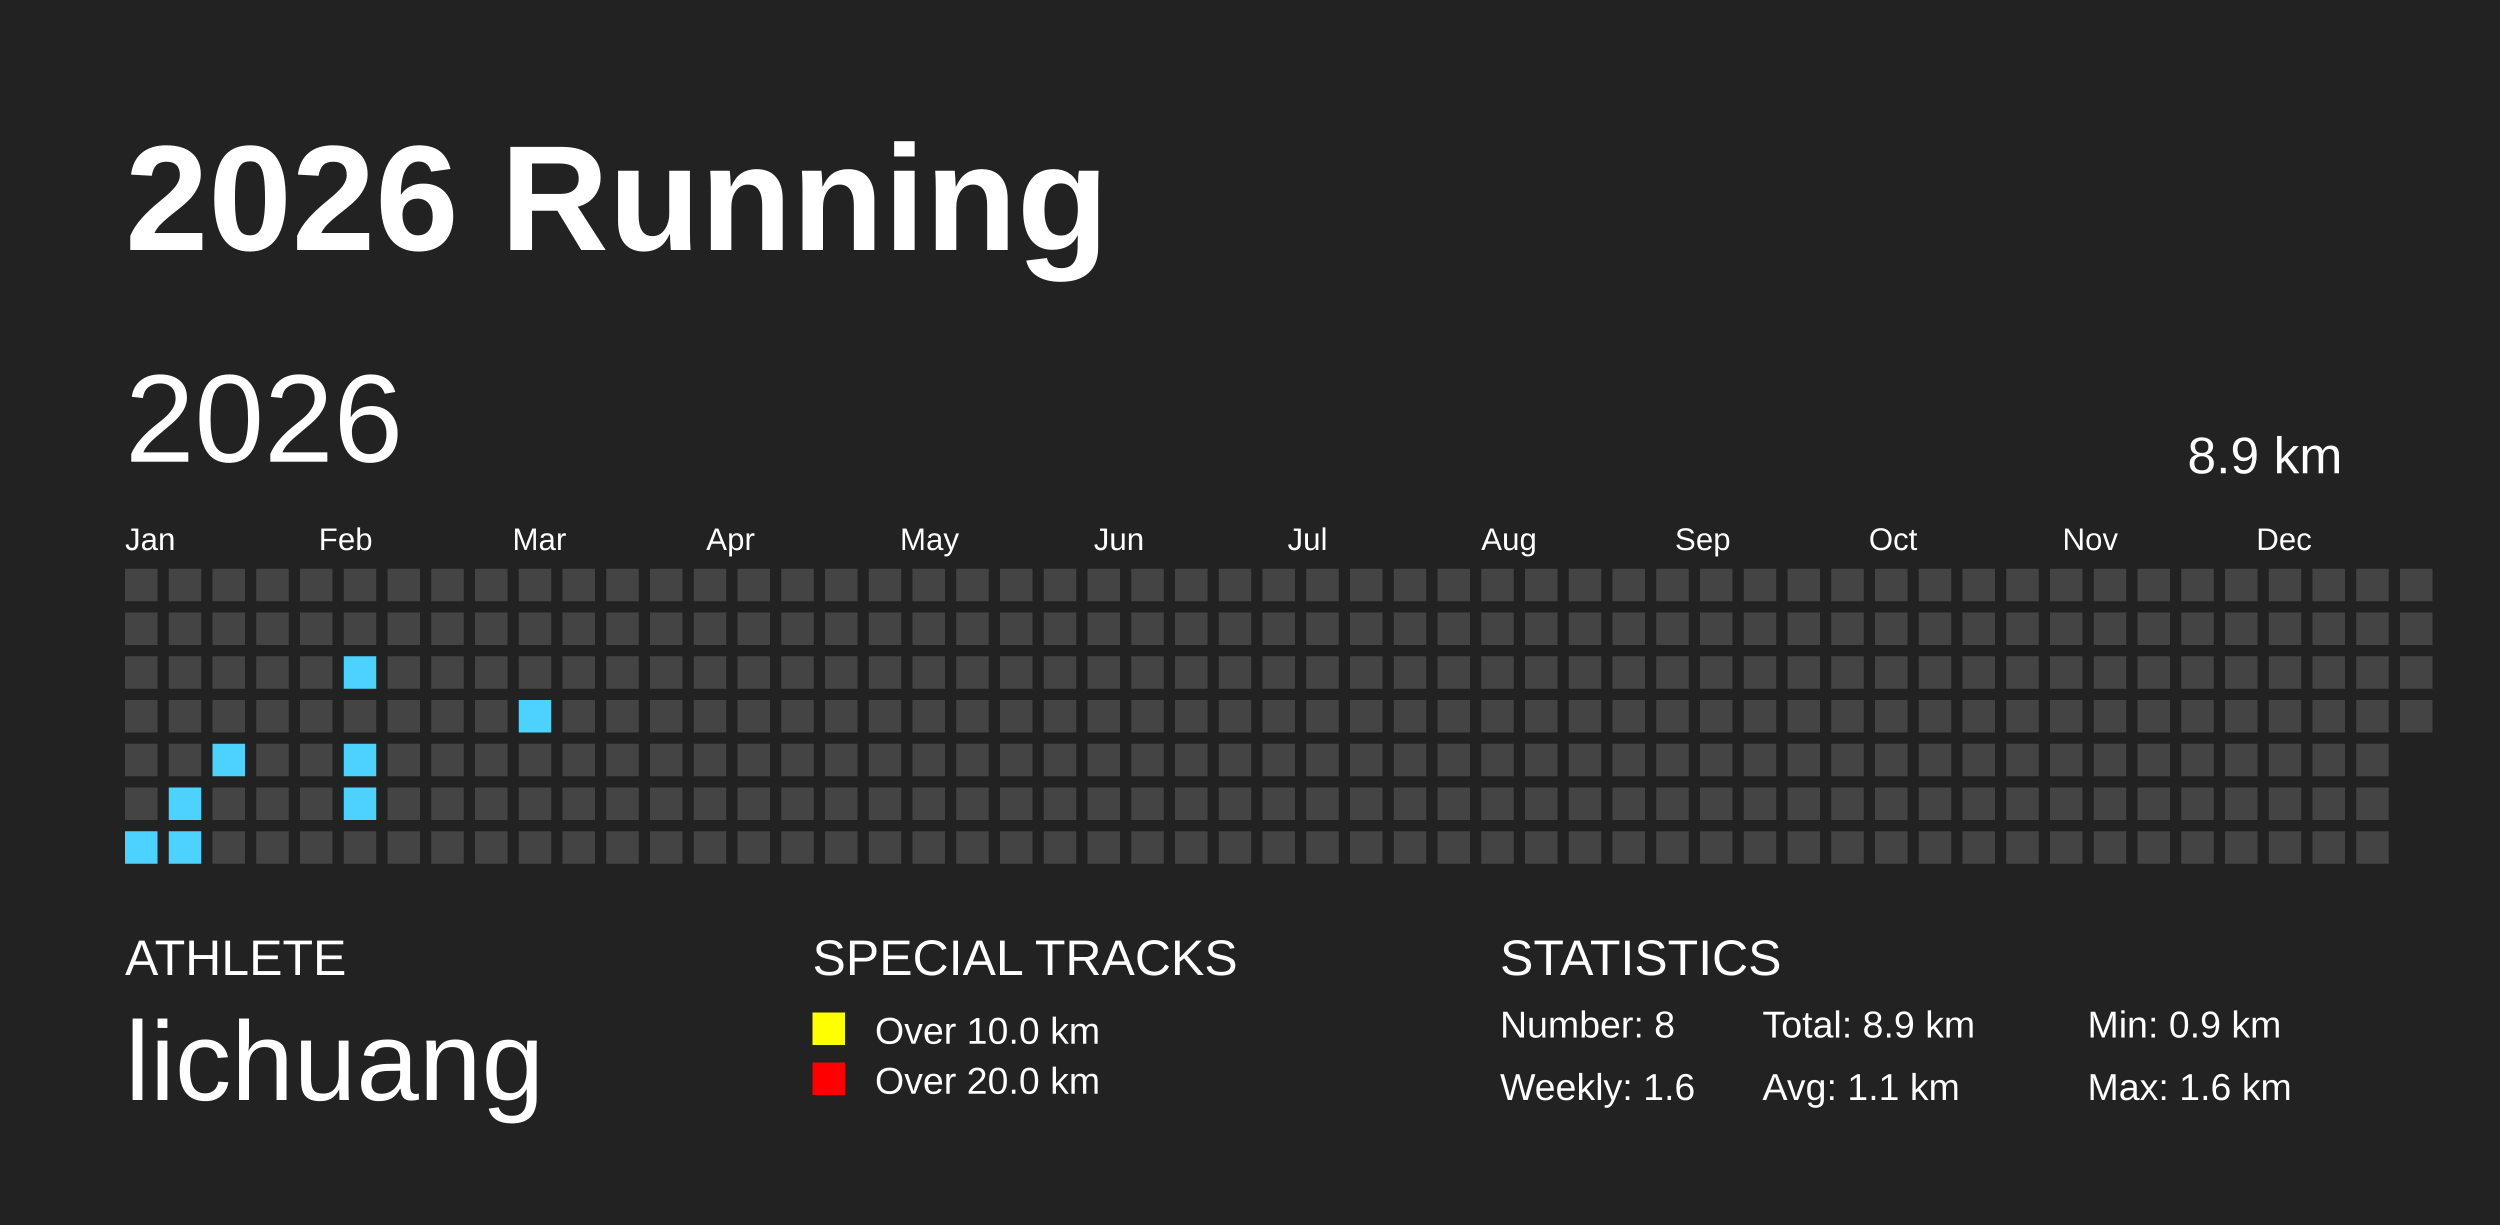
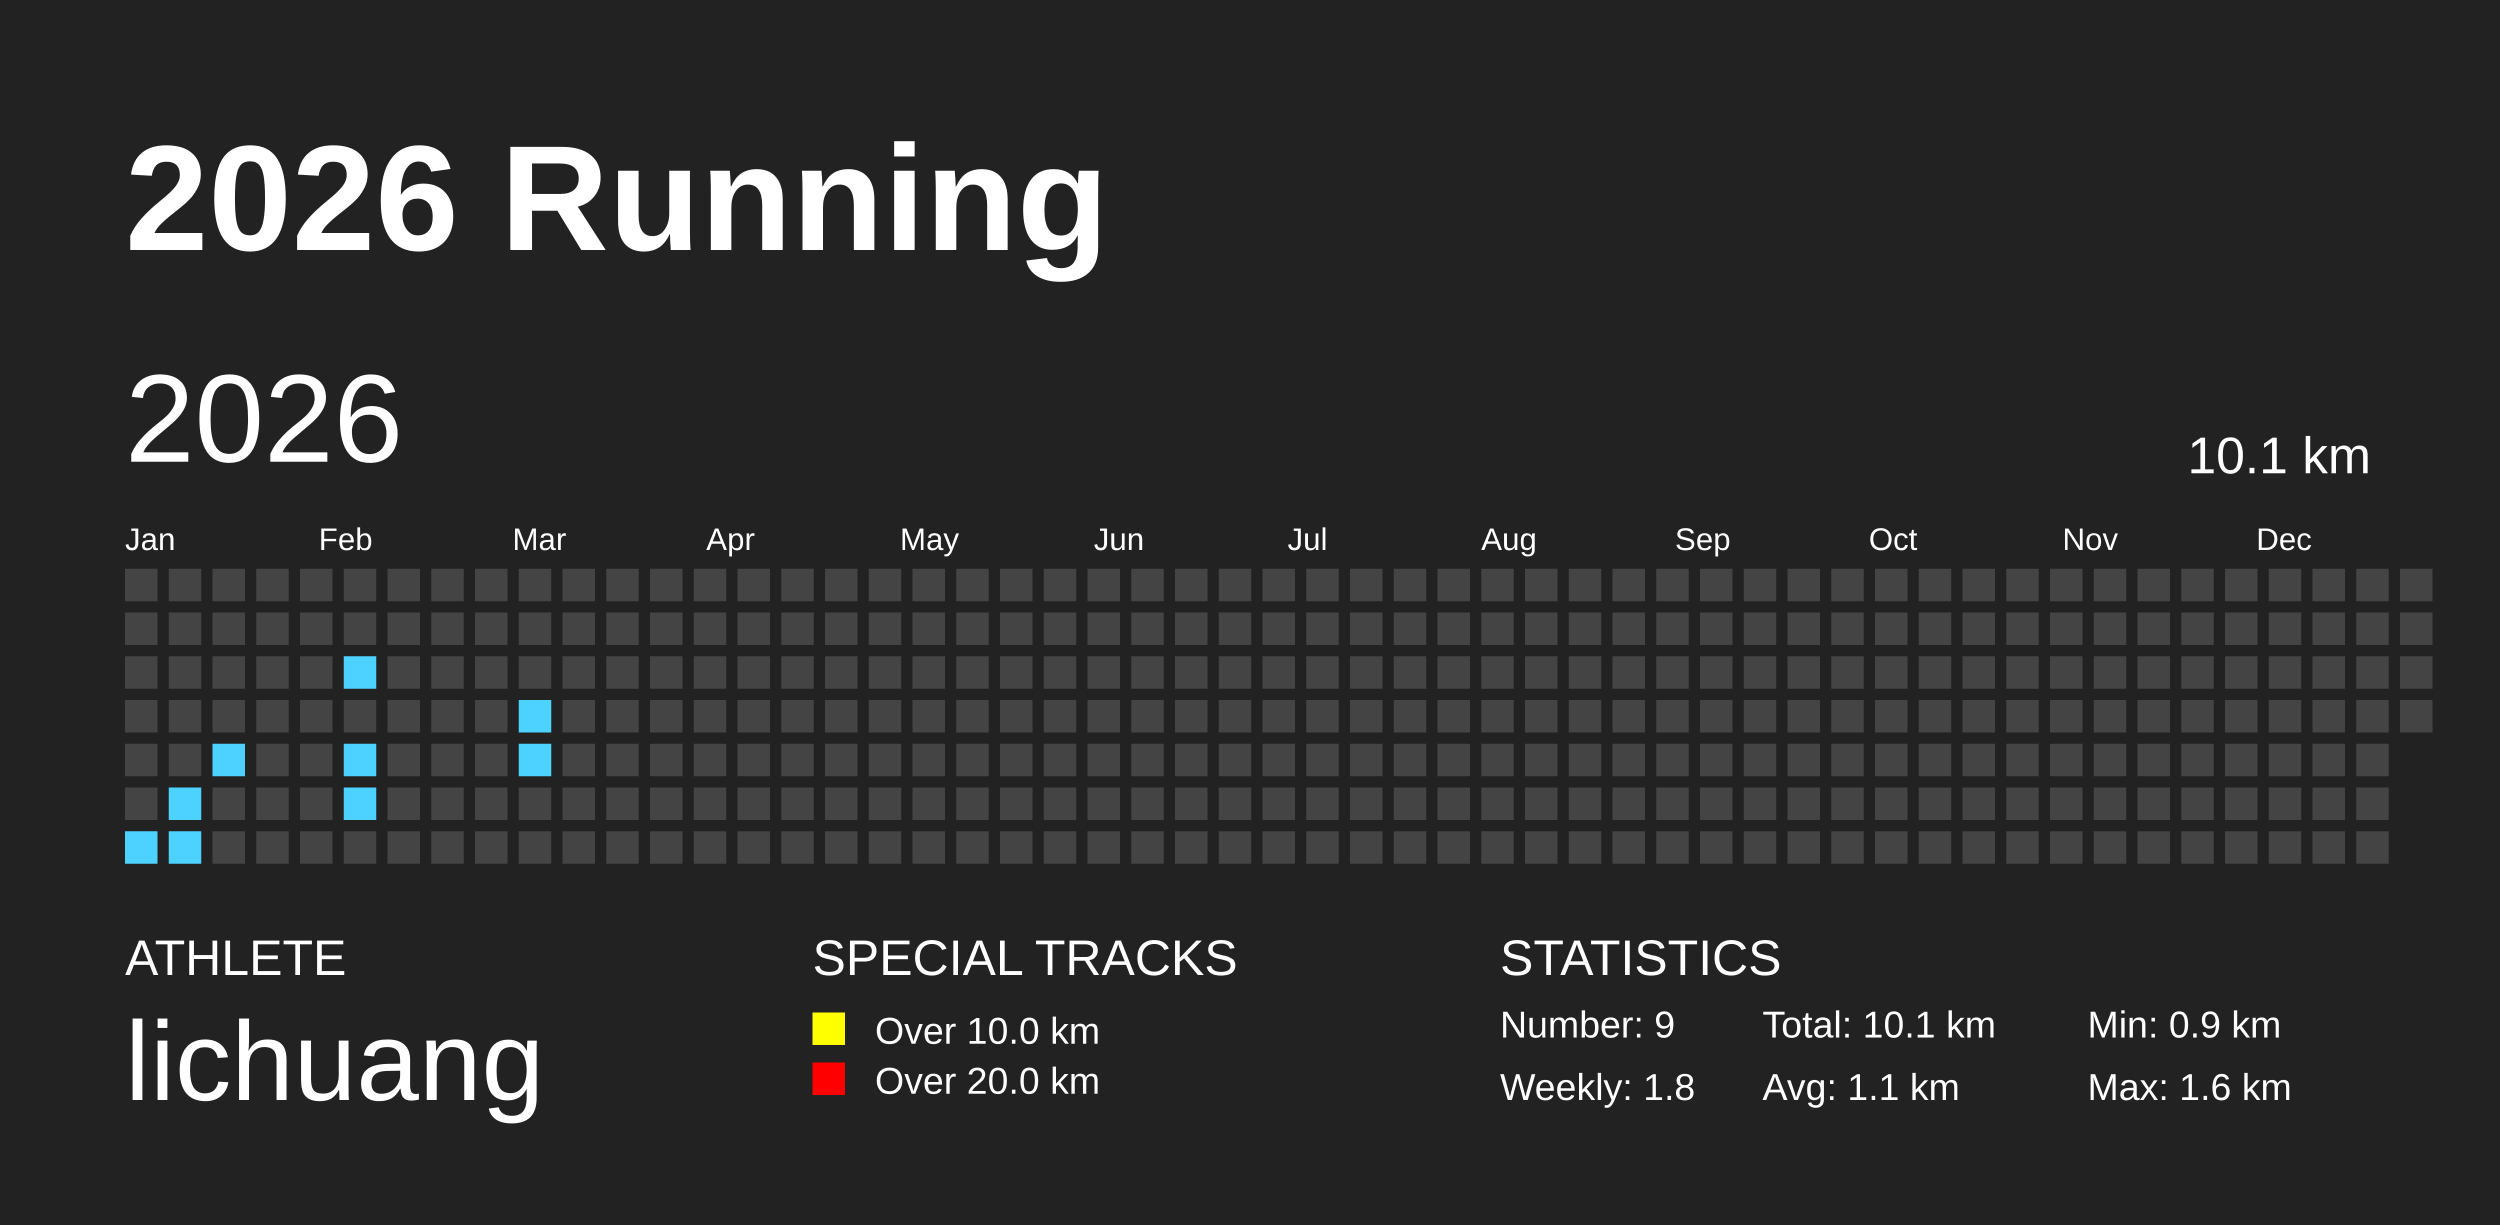
<svg xmlns="http://www.w3.org/2000/svg" baseProfile="full" height="98mm" version="1.1" viewBox="0,0,200,98" width="200mm">
  <defs />
  <rect fill="#222222" height="98" width="200" x="0" y="0" />
  <text fill="#FFFFFF" style="font-size:12px; font-family:Arial; font-weight:bold;" x="10" y="20">2026 Running</text>
  <text fill="#FFFFFF" style="font-size:4px; font-family:Arial" x="10" y="78">ATHLETE</text>
  <text fill="#FFFFFF" style="font-size:9px; font-family:Arial" x="10" y="88">lichuang</text>
  <text fill="#FFFFFF" style="font-size:4px; font-family:Arial" x="65" y="78">SPECIAL TRACKS</text>
  <rect fill="yellow" height="2.6" width="2.6" x="65" y="81" />
  <text fill="#FFFFFF" style="font-size:3px; font-family:Arial" x="70" y="83.5">Over 10.0 km</text>
  <rect fill="red" height="2.6" width="2.6" x="65" y="85" />
  <text fill="#FFFFFF" style="font-size:3px; font-family:Arial" x="70" y="87.5">Over 20.0 km</text>
  <text fill="#FFFFFF" style="font-size:4px; font-family:Arial" x="120" y="78">STATISTICS</text>
-   <text fill="#FFFFFF" style="font-size:3px; font-family:Arial" x="120" y="83">Number: 8</text>
-   <text fill="#FFFFFF" style="font-size:3px; font-family:Arial" x="120" y="88">Weekly: 1.6</text>
-   <text fill="#FFFFFF" style="font-size:3px; font-family:Arial" x="141" y="83">Total: 8.9 km</text>
+   <text fill="#FFFFFF" style="font-size:3px; font-family:Arial" x="120" y="83">Number: 9</text>
+   <text fill="#FFFFFF" style="font-size:3px; font-family:Arial" x="120" y="88">Weekly: 1.8</text>
+   <text fill="#FFFFFF" style="font-size:3px; font-family:Arial" x="141" y="83">Total: 10.1 km</text>
  <text fill="#FFFFFF" style="font-size:3px; font-family:Arial" x="141" y="88">Avg: 1.1 km</text>
  <text fill="#FFFFFF" style="font-size:3px; font-family:Arial" x="167" y="83">Min: 0.9 km</text>
  <text fill="#FFFFFF" style="font-size:3px; font-family:Arial" x="167" y="88">Max: 1.6 km</text>
  <text dominant-baseline="hanging" fill="#FFFFFF" style="font-size:10.0px; font-family:Arial;" x="10" y="30">2026</text>
-   <text dominant-baseline="hanging" fill="#FFFFFF" style="font-size:4.125px; font-family:Arial;" x="175" y="35">8.9 km</text>
+   <text dominant-baseline="hanging" fill="#FFFFFF" style="font-size:4.125px; font-family:Arial;" x="175" y="35">10.1 km</text>
  <text fill="#FFFFFF" style="font-size:2.5px; font-family:Arial" x="10.0" y="44">Jan</text>
  <text fill="#FFFFFF" style="font-size:2.5px; font-family:Arial" x="25.5" y="44">Feb</text>
  <text fill="#FFFFFF" style="font-size:2.5px; font-family:Arial" x="41.0" y="44">Mar</text>
  <text fill="#FFFFFF" style="font-size:2.5px; font-family:Arial" x="56.5" y="44">Apr</text>
  <text fill="#FFFFFF" style="font-size:2.5px; font-family:Arial" x="72.0" y="44">May</text>
  <text fill="#FFFFFF" style="font-size:2.5px; font-family:Arial" x="87.5" y="44">Jun</text>
  <text fill="#FFFFFF" style="font-size:2.5px; font-family:Arial" x="103.0" y="44">Jul</text>
  <text fill="#FFFFFF" style="font-size:2.5px; font-family:Arial" x="118.5" y="44">Aug</text>
  <text fill="#FFFFFF" style="font-size:2.5px; font-family:Arial" x="134.0" y="44">Sep</text>
  <text fill="#FFFFFF" style="font-size:2.5px; font-family:Arial" x="149.5" y="44">Oct</text>
  <text fill="#FFFFFF" style="font-size:2.5px; font-family:Arial" x="165.0" y="44">Nov</text>
  <text fill="#FFFFFF" style="font-size:2.5px; font-family:Arial" x="180.5" y="44">Dec</text>
  <rect fill="#444444" height="2.6" width="2.6" x="10.0" y="45.5" />
  <rect fill="#444444" height="2.6" width="2.6" x="10.0" y="49.0" />
  <rect fill="#444444" height="2.6" width="2.6" x="10.0" y="52.5" />
  <rect fill="#444444" height="2.6" width="2.6" x="10.0" y="56.0" />
  <rect fill="#444444" height="2.6" width="2.6" x="10.0" y="59.5" />
  <rect fill="#444444" height="2.6" width="2.6" x="10.0" y="63.0" />
  <rect fill="#4dd2ff" height="2.6" width="2.6" x="10.0" y="66.5" />
  <rect fill="#444444" height="2.6" width="2.6" x="13.5" y="45.5" />
  <rect fill="#444444" height="2.6" width="2.6" x="13.5" y="49.0" />
  <rect fill="#444444" height="2.6" width="2.6" x="13.5" y="52.5" />
  <rect fill="#444444" height="2.6" width="2.6" x="13.5" y="56.0" />
  <rect fill="#444444" height="2.6" width="2.6" x="13.5" y="59.5" />
  <rect fill="#4dd2ff" height="2.6" width="2.6" x="13.5" y="63.0" />
  <rect fill="#4dd2ff" height="2.6" width="2.6" x="13.5" y="66.5" />
  <rect fill="#444444" height="2.6" width="2.6" x="17.0" y="45.5" />
  <rect fill="#444444" height="2.6" width="2.6" x="17.0" y="49.0" />
  <rect fill="#444444" height="2.6" width="2.6" x="17.0" y="52.5" />
  <rect fill="#444444" height="2.6" width="2.6" x="17.0" y="56.0" />
  <rect fill="#4dd2ff" height="2.6" width="2.6" x="17.0" y="59.5" />
  <rect fill="#444444" height="2.6" width="2.6" x="17.0" y="63.0" />
  <rect fill="#444444" height="2.6" width="2.6" x="17.0" y="66.5" />
  <rect fill="#444444" height="2.6" width="2.6" x="20.5" y="45.5" />
  <rect fill="#444444" height="2.6" width="2.6" x="20.5" y="49.0" />
  <rect fill="#444444" height="2.6" width="2.6" x="20.5" y="52.5" />
  <rect fill="#444444" height="2.6" width="2.6" x="20.5" y="56.0" />
  <rect fill="#444444" height="2.6" width="2.6" x="20.5" y="59.5" />
  <rect fill="#444444" height="2.6" width="2.6" x="20.5" y="63.0" />
  <rect fill="#444444" height="2.6" width="2.6" x="20.5" y="66.5" />
  <rect fill="#444444" height="2.6" width="2.6" x="24.0" y="45.5" />
  <rect fill="#444444" height="2.6" width="2.6" x="24.0" y="49.0" />
  <rect fill="#444444" height="2.6" width="2.6" x="24.0" y="52.5" />
  <rect fill="#444444" height="2.6" width="2.6" x="24.0" y="56.0" />
  <rect fill="#444444" height="2.6" width="2.6" x="24.0" y="59.5" />
  <rect fill="#444444" height="2.6" width="2.6" x="24.0" y="63.0" />
  <rect fill="#444444" height="2.6" width="2.6" x="24.0" y="66.5" />
  <rect fill="#444444" height="2.6" width="2.6" x="27.5" y="45.5" />
  <rect fill="#444444" height="2.6" width="2.6" x="27.5" y="49.0" />
  <rect fill="#4dd2ff" height="2.6" width="2.6" x="27.5" y="52.5" />
  <rect fill="#444444" height="2.6" width="2.6" x="27.5" y="56.0" />
  <rect fill="#4dd2ff" height="2.6" width="2.6" x="27.5" y="59.5" />
  <rect fill="#4dd2ff" height="2.6" width="2.6" x="27.5" y="63.0" />
  <rect fill="#444444" height="2.6" width="2.6" x="27.5" y="66.5" />
  <rect fill="#444444" height="2.6" width="2.6" x="31.0" y="45.5" />
  <rect fill="#444444" height="2.6" width="2.6" x="31.0" y="49.0" />
  <rect fill="#444444" height="2.6" width="2.6" x="31.0" y="52.5" />
  <rect fill="#444444" height="2.6" width="2.6" x="31.0" y="56.0" />
  <rect fill="#444444" height="2.6" width="2.6" x="31.0" y="59.5" />
  <rect fill="#444444" height="2.6" width="2.6" x="31.0" y="63.0" />
  <rect fill="#444444" height="2.6" width="2.6" x="31.0" y="66.5" />
  <rect fill="#444444" height="2.6" width="2.6" x="34.5" y="45.5" />
  <rect fill="#444444" height="2.6" width="2.6" x="34.5" y="49.0" />
  <rect fill="#444444" height="2.6" width="2.6" x="34.5" y="52.5" />
  <rect fill="#444444" height="2.6" width="2.6" x="34.5" y="56.0" />
  <rect fill="#444444" height="2.6" width="2.6" x="34.5" y="59.5" />
  <rect fill="#444444" height="2.6" width="2.6" x="34.5" y="63.0" />
  <rect fill="#444444" height="2.6" width="2.6" x="34.5" y="66.5" />
  <rect fill="#444444" height="2.6" width="2.6" x="38.0" y="45.5" />
  <rect fill="#444444" height="2.6" width="2.6" x="38.0" y="49.0" />
  <rect fill="#444444" height="2.6" width="2.6" x="38.0" y="52.5" />
  <rect fill="#444444" height="2.6" width="2.6" x="38.0" y="56.0" />
  <rect fill="#444444" height="2.6" width="2.6" x="38.0" y="59.5" />
  <rect fill="#444444" height="2.6" width="2.6" x="38.0" y="63.0" />
  <rect fill="#444444" height="2.6" width="2.6" x="38.0" y="66.5" />
  <rect fill="#444444" height="2.6" width="2.6" x="41.5" y="45.5" />
  <rect fill="#444444" height="2.6" width="2.6" x="41.5" y="49.0" />
  <rect fill="#444444" height="2.6" width="2.6" x="41.5" y="52.5" />
  <rect fill="#4dd2ff" height="2.6" width="2.6" x="41.5" y="56.0" />
-   <rect fill="#444444" height="2.6" width="2.6" x="41.5" y="59.5" />
+   <rect fill="#4dd2ff" height="2.6" width="2.6" x="41.5" y="59.5" />
  <rect fill="#444444" height="2.6" width="2.6" x="41.5" y="63.0" />
  <rect fill="#444444" height="2.6" width="2.6" x="41.5" y="66.5" />
  <rect fill="#444444" height="2.6" width="2.6" x="45.0" y="45.5" />
  <rect fill="#444444" height="2.6" width="2.6" x="45.0" y="49.0" />
  <rect fill="#444444" height="2.6" width="2.6" x="45.0" y="52.5" />
  <rect fill="#444444" height="2.6" width="2.6" x="45.0" y="56.0" />
  <rect fill="#444444" height="2.6" width="2.6" x="45.0" y="59.5" />
  <rect fill="#444444" height="2.6" width="2.6" x="45.0" y="63.0" />
  <rect fill="#444444" height="2.6" width="2.6" x="45.0" y="66.5" />
  <rect fill="#444444" height="2.6" width="2.6" x="48.5" y="45.5" />
  <rect fill="#444444" height="2.6" width="2.6" x="48.5" y="49.0" />
  <rect fill="#444444" height="2.6" width="2.6" x="48.5" y="52.5" />
  <rect fill="#444444" height="2.6" width="2.6" x="48.5" y="56.0" />
  <rect fill="#444444" height="2.6" width="2.6" x="48.5" y="59.5" />
  <rect fill="#444444" height="2.6" width="2.6" x="48.5" y="63.0" />
  <rect fill="#444444" height="2.6" width="2.6" x="48.5" y="66.5" />
  <rect fill="#444444" height="2.6" width="2.6" x="52.0" y="45.5" />
  <rect fill="#444444" height="2.6" width="2.6" x="52.0" y="49.0" />
  <rect fill="#444444" height="2.6" width="2.6" x="52.0" y="52.5" />
  <rect fill="#444444" height="2.6" width="2.6" x="52.0" y="56.0" />
  <rect fill="#444444" height="2.6" width="2.6" x="52.0" y="59.5" />
  <rect fill="#444444" height="2.6" width="2.6" x="52.0" y="63.0" />
  <rect fill="#444444" height="2.6" width="2.6" x="52.0" y="66.5" />
  <rect fill="#444444" height="2.6" width="2.6" x="55.5" y="45.5" />
  <rect fill="#444444" height="2.6" width="2.6" x="55.5" y="49.0" />
  <rect fill="#444444" height="2.6" width="2.6" x="55.5" y="52.5" />
  <rect fill="#444444" height="2.6" width="2.6" x="55.5" y="56.0" />
  <rect fill="#444444" height="2.6" width="2.6" x="55.5" y="59.5" />
  <rect fill="#444444" height="2.6" width="2.6" x="55.5" y="63.0" />
  <rect fill="#444444" height="2.6" width="2.6" x="55.5" y="66.5" />
  <rect fill="#444444" height="2.6" width="2.6" x="59.0" y="45.5" />
  <rect fill="#444444" height="2.6" width="2.6" x="59.0" y="49.0" />
  <rect fill="#444444" height="2.6" width="2.6" x="59.0" y="52.5" />
  <rect fill="#444444" height="2.6" width="2.6" x="59.0" y="56.0" />
  <rect fill="#444444" height="2.6" width="2.6" x="59.0" y="59.5" />
  <rect fill="#444444" height="2.6" width="2.6" x="59.0" y="63.0" />
  <rect fill="#444444" height="2.6" width="2.6" x="59.0" y="66.5" />
  <rect fill="#444444" height="2.6" width="2.6" x="62.5" y="45.5" />
  <rect fill="#444444" height="2.6" width="2.6" x="62.5" y="49.0" />
  <rect fill="#444444" height="2.6" width="2.6" x="62.5" y="52.5" />
  <rect fill="#444444" height="2.6" width="2.6" x="62.5" y="56.0" />
  <rect fill="#444444" height="2.6" width="2.6" x="62.5" y="59.5" />
  <rect fill="#444444" height="2.6" width="2.6" x="62.5" y="63.0" />
  <rect fill="#444444" height="2.6" width="2.6" x="62.5" y="66.5" />
  <rect fill="#444444" height="2.6" width="2.6" x="66.0" y="45.5" />
  <rect fill="#444444" height="2.6" width="2.6" x="66.0" y="49.0" />
  <rect fill="#444444" height="2.6" width="2.6" x="66.0" y="52.5" />
  <rect fill="#444444" height="2.6" width="2.6" x="66.0" y="56.0" />
  <rect fill="#444444" height="2.6" width="2.6" x="66.0" y="59.5" />
  <rect fill="#444444" height="2.6" width="2.6" x="66.0" y="63.0" />
  <rect fill="#444444" height="2.6" width="2.6" x="66.0" y="66.5" />
  <rect fill="#444444" height="2.6" width="2.6" x="69.5" y="45.5" />
  <rect fill="#444444" height="2.6" width="2.6" x="69.5" y="49.0" />
  <rect fill="#444444" height="2.6" width="2.6" x="69.5" y="52.5" />
  <rect fill="#444444" height="2.6" width="2.6" x="69.5" y="56.0" />
  <rect fill="#444444" height="2.6" width="2.6" x="69.5" y="59.5" />
  <rect fill="#444444" height="2.6" width="2.6" x="69.5" y="63.0" />
  <rect fill="#444444" height="2.6" width="2.6" x="69.5" y="66.5" />
  <rect fill="#444444" height="2.6" width="2.6" x="73.0" y="45.5" />
  <rect fill="#444444" height="2.6" width="2.6" x="73.0" y="49.0" />
  <rect fill="#444444" height="2.6" width="2.6" x="73.0" y="52.5" />
  <rect fill="#444444" height="2.6" width="2.6" x="73.0" y="56.0" />
  <rect fill="#444444" height="2.6" width="2.6" x="73.0" y="59.5" />
  <rect fill="#444444" height="2.6" width="2.6" x="73.0" y="63.0" />
  <rect fill="#444444" height="2.6" width="2.6" x="73.0" y="66.5" />
  <rect fill="#444444" height="2.6" width="2.6" x="76.5" y="45.5" />
  <rect fill="#444444" height="2.6" width="2.6" x="76.5" y="49.0" />
  <rect fill="#444444" height="2.6" width="2.6" x="76.5" y="52.5" />
  <rect fill="#444444" height="2.6" width="2.6" x="76.5" y="56.0" />
  <rect fill="#444444" height="2.6" width="2.6" x="76.5" y="59.5" />
  <rect fill="#444444" height="2.6" width="2.6" x="76.5" y="63.0" />
  <rect fill="#444444" height="2.6" width="2.6" x="76.5" y="66.5" />
  <rect fill="#444444" height="2.6" width="2.6" x="80.0" y="45.5" />
  <rect fill="#444444" height="2.6" width="2.6" x="80.0" y="49.0" />
  <rect fill="#444444" height="2.6" width="2.6" x="80.0" y="52.5" />
  <rect fill="#444444" height="2.6" width="2.6" x="80.0" y="56.0" />
  <rect fill="#444444" height="2.6" width="2.6" x="80.0" y="59.5" />
  <rect fill="#444444" height="2.6" width="2.6" x="80.0" y="63.0" />
  <rect fill="#444444" height="2.6" width="2.6" x="80.0" y="66.5" />
  <rect fill="#444444" height="2.6" width="2.6" x="83.5" y="45.5" />
  <rect fill="#444444" height="2.6" width="2.6" x="83.5" y="49.0" />
  <rect fill="#444444" height="2.6" width="2.6" x="83.5" y="52.5" />
  <rect fill="#444444" height="2.6" width="2.6" x="83.5" y="56.0" />
  <rect fill="#444444" height="2.6" width="2.6" x="83.5" y="59.5" />
  <rect fill="#444444" height="2.6" width="2.6" x="83.5" y="63.0" />
  <rect fill="#444444" height="2.6" width="2.6" x="83.5" y="66.5" />
  <rect fill="#444444" height="2.6" width="2.6" x="87.0" y="45.5" />
  <rect fill="#444444" height="2.6" width="2.6" x="87.0" y="49.0" />
  <rect fill="#444444" height="2.6" width="2.6" x="87.0" y="52.5" />
  <rect fill="#444444" height="2.6" width="2.6" x="87.0" y="56.0" />
  <rect fill="#444444" height="2.6" width="2.6" x="87.0" y="59.5" />
  <rect fill="#444444" height="2.6" width="2.6" x="87.0" y="63.0" />
  <rect fill="#444444" height="2.6" width="2.6" x="87.0" y="66.5" />
  <rect fill="#444444" height="2.6" width="2.6" x="90.5" y="45.5" />
  <rect fill="#444444" height="2.6" width="2.6" x="90.5" y="49.0" />
  <rect fill="#444444" height="2.6" width="2.6" x="90.5" y="52.5" />
  <rect fill="#444444" height="2.6" width="2.6" x="90.5" y="56.0" />
  <rect fill="#444444" height="2.6" width="2.6" x="90.5" y="59.5" />
  <rect fill="#444444" height="2.6" width="2.6" x="90.5" y="63.0" />
  <rect fill="#444444" height="2.6" width="2.6" x="90.5" y="66.5" />
  <rect fill="#444444" height="2.6" width="2.6" x="94.0" y="45.5" />
  <rect fill="#444444" height="2.6" width="2.6" x="94.0" y="49.0" />
  <rect fill="#444444" height="2.6" width="2.6" x="94.0" y="52.5" />
  <rect fill="#444444" height="2.6" width="2.6" x="94.0" y="56.0" />
  <rect fill="#444444" height="2.6" width="2.6" x="94.0" y="59.5" />
  <rect fill="#444444" height="2.6" width="2.6" x="94.0" y="63.0" />
  <rect fill="#444444" height="2.6" width="2.6" x="94.0" y="66.5" />
  <rect fill="#444444" height="2.6" width="2.6" x="97.5" y="45.5" />
  <rect fill="#444444" height="2.6" width="2.6" x="97.5" y="49.0" />
  <rect fill="#444444" height="2.6" width="2.6" x="97.5" y="52.5" />
  <rect fill="#444444" height="2.6" width="2.6" x="97.5" y="56.0" />
  <rect fill="#444444" height="2.6" width="2.6" x="97.5" y="59.5" />
  <rect fill="#444444" height="2.6" width="2.6" x="97.5" y="63.0" />
  <rect fill="#444444" height="2.6" width="2.6" x="97.5" y="66.5" />
  <rect fill="#444444" height="2.6" width="2.6" x="101.0" y="45.5" />
  <rect fill="#444444" height="2.6" width="2.6" x="101.0" y="49.0" />
  <rect fill="#444444" height="2.6" width="2.6" x="101.0" y="52.5" />
  <rect fill="#444444" height="2.6" width="2.6" x="101.0" y="56.0" />
  <rect fill="#444444" height="2.6" width="2.6" x="101.0" y="59.5" />
  <rect fill="#444444" height="2.6" width="2.6" x="101.0" y="63.0" />
  <rect fill="#444444" height="2.6" width="2.6" x="101.0" y="66.5" />
  <rect fill="#444444" height="2.6" width="2.6" x="104.5" y="45.5" />
  <rect fill="#444444" height="2.6" width="2.6" x="104.5" y="49.0" />
  <rect fill="#444444" height="2.6" width="2.6" x="104.5" y="52.5" />
  <rect fill="#444444" height="2.6" width="2.6" x="104.5" y="56.0" />
  <rect fill="#444444" height="2.6" width="2.6" x="104.5" y="59.5" />
  <rect fill="#444444" height="2.6" width="2.6" x="104.5" y="63.0" />
  <rect fill="#444444" height="2.6" width="2.6" x="104.5" y="66.5" />
  <rect fill="#444444" height="2.6" width="2.6" x="108.0" y="45.5" />
  <rect fill="#444444" height="2.6" width="2.6" x="108.0" y="49.0" />
  <rect fill="#444444" height="2.6" width="2.6" x="108.0" y="52.5" />
  <rect fill="#444444" height="2.6" width="2.6" x="108.0" y="56.0" />
  <rect fill="#444444" height="2.6" width="2.6" x="108.0" y="59.5" />
  <rect fill="#444444" height="2.6" width="2.6" x="108.0" y="63.0" />
  <rect fill="#444444" height="2.6" width="2.6" x="108.0" y="66.5" />
  <rect fill="#444444" height="2.6" width="2.6" x="111.5" y="45.5" />
  <rect fill="#444444" height="2.6" width="2.6" x="111.5" y="49.0" />
  <rect fill="#444444" height="2.6" width="2.6" x="111.5" y="52.5" />
  <rect fill="#444444" height="2.6" width="2.6" x="111.5" y="56.0" />
  <rect fill="#444444" height="2.6" width="2.6" x="111.5" y="59.5" />
  <rect fill="#444444" height="2.6" width="2.6" x="111.5" y="63.0" />
  <rect fill="#444444" height="2.6" width="2.6" x="111.5" y="66.5" />
  <rect fill="#444444" height="2.6" width="2.6" x="115.0" y="45.5" />
  <rect fill="#444444" height="2.6" width="2.6" x="115.0" y="49.0" />
  <rect fill="#444444" height="2.6" width="2.6" x="115.0" y="52.5" />
  <rect fill="#444444" height="2.6" width="2.6" x="115.0" y="56.0" />
  <rect fill="#444444" height="2.6" width="2.6" x="115.0" y="59.5" />
  <rect fill="#444444" height="2.6" width="2.6" x="115.0" y="63.0" />
  <rect fill="#444444" height="2.6" width="2.6" x="115.0" y="66.5" />
  <rect fill="#444444" height="2.6" width="2.6" x="118.5" y="45.5" />
  <rect fill="#444444" height="2.6" width="2.6" x="118.5" y="49.0" />
  <rect fill="#444444" height="2.6" width="2.6" x="118.5" y="52.5" />
  <rect fill="#444444" height="2.6" width="2.6" x="118.5" y="56.0" />
  <rect fill="#444444" height="2.6" width="2.6" x="118.5" y="59.5" />
  <rect fill="#444444" height="2.6" width="2.6" x="118.5" y="63.0" />
  <rect fill="#444444" height="2.6" width="2.6" x="118.5" y="66.5" />
  <rect fill="#444444" height="2.6" width="2.6" x="122.0" y="45.5" />
  <rect fill="#444444" height="2.6" width="2.6" x="122.0" y="49.0" />
  <rect fill="#444444" height="2.6" width="2.6" x="122.0" y="52.5" />
  <rect fill="#444444" height="2.6" width="2.6" x="122.0" y="56.0" />
  <rect fill="#444444" height="2.6" width="2.6" x="122.0" y="59.5" />
  <rect fill="#444444" height="2.6" width="2.6" x="122.0" y="63.0" />
  <rect fill="#444444" height="2.6" width="2.6" x="122.0" y="66.5" />
  <rect fill="#444444" height="2.6" width="2.6" x="125.5" y="45.5" />
  <rect fill="#444444" height="2.6" width="2.6" x="125.5" y="49.0" />
  <rect fill="#444444" height="2.6" width="2.6" x="125.5" y="52.5" />
  <rect fill="#444444" height="2.6" width="2.6" x="125.5" y="56.0" />
  <rect fill="#444444" height="2.6" width="2.6" x="125.5" y="59.5" />
  <rect fill="#444444" height="2.6" width="2.6" x="125.5" y="63.0" />
  <rect fill="#444444" height="2.6" width="2.6" x="125.5" y="66.5" />
  <rect fill="#444444" height="2.6" width="2.6" x="129.0" y="45.5" />
  <rect fill="#444444" height="2.6" width="2.6" x="129.0" y="49.0" />
  <rect fill="#444444" height="2.6" width="2.6" x="129.0" y="52.5" />
  <rect fill="#444444" height="2.6" width="2.6" x="129.0" y="56.0" />
  <rect fill="#444444" height="2.6" width="2.6" x="129.0" y="59.5" />
  <rect fill="#444444" height="2.6" width="2.6" x="129.0" y="63.0" />
  <rect fill="#444444" height="2.6" width="2.6" x="129.0" y="66.5" />
  <rect fill="#444444" height="2.6" width="2.6" x="132.5" y="45.5" />
  <rect fill="#444444" height="2.6" width="2.6" x="132.5" y="49.0" />
  <rect fill="#444444" height="2.6" width="2.6" x="132.5" y="52.5" />
  <rect fill="#444444" height="2.6" width="2.6" x="132.5" y="56.0" />
  <rect fill="#444444" height="2.6" width="2.6" x="132.5" y="59.5" />
  <rect fill="#444444" height="2.6" width="2.6" x="132.5" y="63.0" />
  <rect fill="#444444" height="2.6" width="2.6" x="132.5" y="66.5" />
  <rect fill="#444444" height="2.6" width="2.6" x="136.0" y="45.5" />
  <rect fill="#444444" height="2.6" width="2.6" x="136.0" y="49.0" />
  <rect fill="#444444" height="2.6" width="2.6" x="136.0" y="52.5" />
  <rect fill="#444444" height="2.6" width="2.6" x="136.0" y="56.0" />
  <rect fill="#444444" height="2.6" width="2.6" x="136.0" y="59.5" />
  <rect fill="#444444" height="2.6" width="2.6" x="136.0" y="63.0" />
  <rect fill="#444444" height="2.6" width="2.6" x="136.0" y="66.5" />
  <rect fill="#444444" height="2.6" width="2.6" x="139.5" y="45.5" />
  <rect fill="#444444" height="2.6" width="2.6" x="139.5" y="49.0" />
  <rect fill="#444444" height="2.6" width="2.6" x="139.5" y="52.5" />
  <rect fill="#444444" height="2.6" width="2.6" x="139.5" y="56.0" />
  <rect fill="#444444" height="2.6" width="2.6" x="139.5" y="59.5" />
  <rect fill="#444444" height="2.6" width="2.6" x="139.5" y="63.0" />
  <rect fill="#444444" height="2.6" width="2.6" x="139.5" y="66.5" />
  <rect fill="#444444" height="2.6" width="2.6" x="143.0" y="45.5" />
  <rect fill="#444444" height="2.6" width="2.6" x="143.0" y="49.0" />
  <rect fill="#444444" height="2.6" width="2.6" x="143.0" y="52.5" />
  <rect fill="#444444" height="2.6" width="2.6" x="143.0" y="56.0" />
  <rect fill="#444444" height="2.6" width="2.6" x="143.0" y="59.5" />
  <rect fill="#444444" height="2.6" width="2.6" x="143.0" y="63.0" />
  <rect fill="#444444" height="2.6" width="2.6" x="143.0" y="66.5" />
  <rect fill="#444444" height="2.6" width="2.6" x="146.5" y="45.5" />
  <rect fill="#444444" height="2.6" width="2.6" x="146.5" y="49.0" />
  <rect fill="#444444" height="2.6" width="2.6" x="146.5" y="52.5" />
  <rect fill="#444444" height="2.6" width="2.6" x="146.5" y="56.0" />
  <rect fill="#444444" height="2.6" width="2.6" x="146.5" y="59.5" />
  <rect fill="#444444" height="2.6" width="2.6" x="146.5" y="63.0" />
  <rect fill="#444444" height="2.6" width="2.6" x="146.5" y="66.5" />
  <rect fill="#444444" height="2.6" width="2.6" x="150.0" y="45.5" />
  <rect fill="#444444" height="2.6" width="2.6" x="150.0" y="49.0" />
  <rect fill="#444444" height="2.6" width="2.6" x="150.0" y="52.5" />
  <rect fill="#444444" height="2.6" width="2.6" x="150.0" y="56.0" />
  <rect fill="#444444" height="2.6" width="2.6" x="150.0" y="59.5" />
  <rect fill="#444444" height="2.6" width="2.6" x="150.0" y="63.0" />
  <rect fill="#444444" height="2.6" width="2.6" x="150.0" y="66.5" />
  <rect fill="#444444" height="2.6" width="2.6" x="153.5" y="45.5" />
  <rect fill="#444444" height="2.6" width="2.6" x="153.5" y="49.0" />
  <rect fill="#444444" height="2.6" width="2.6" x="153.5" y="52.5" />
  <rect fill="#444444" height="2.6" width="2.6" x="153.5" y="56.0" />
  <rect fill="#444444" height="2.6" width="2.6" x="153.5" y="59.5" />
  <rect fill="#444444" height="2.6" width="2.6" x="153.5" y="63.0" />
  <rect fill="#444444" height="2.6" width="2.6" x="153.5" y="66.5" />
  <rect fill="#444444" height="2.6" width="2.6" x="157.0" y="45.5" />
  <rect fill="#444444" height="2.6" width="2.6" x="157.0" y="49.0" />
  <rect fill="#444444" height="2.6" width="2.6" x="157.0" y="52.5" />
  <rect fill="#444444" height="2.6" width="2.6" x="157.0" y="56.0" />
  <rect fill="#444444" height="2.6" width="2.6" x="157.0" y="59.5" />
  <rect fill="#444444" height="2.6" width="2.6" x="157.0" y="63.0" />
  <rect fill="#444444" height="2.6" width="2.6" x="157.0" y="66.5" />
  <rect fill="#444444" height="2.6" width="2.6" x="160.5" y="45.5" />
  <rect fill="#444444" height="2.6" width="2.6" x="160.5" y="49.0" />
  <rect fill="#444444" height="2.6" width="2.6" x="160.5" y="52.5" />
  <rect fill="#444444" height="2.6" width="2.6" x="160.5" y="56.0" />
  <rect fill="#444444" height="2.6" width="2.6" x="160.5" y="59.5" />
  <rect fill="#444444" height="2.6" width="2.6" x="160.5" y="63.0" />
  <rect fill="#444444" height="2.6" width="2.6" x="160.5" y="66.5" />
  <rect fill="#444444" height="2.6" width="2.6" x="164.0" y="45.5" />
  <rect fill="#444444" height="2.6" width="2.6" x="164.0" y="49.0" />
  <rect fill="#444444" height="2.6" width="2.6" x="164.0" y="52.5" />
  <rect fill="#444444" height="2.6" width="2.6" x="164.0" y="56.0" />
  <rect fill="#444444" height="2.6" width="2.6" x="164.0" y="59.5" />
  <rect fill="#444444" height="2.6" width="2.6" x="164.0" y="63.0" />
  <rect fill="#444444" height="2.6" width="2.6" x="164.0" y="66.5" />
  <rect fill="#444444" height="2.6" width="2.6" x="167.5" y="45.5" />
  <rect fill="#444444" height="2.6" width="2.6" x="167.5" y="49.0" />
  <rect fill="#444444" height="2.6" width="2.6" x="167.5" y="52.5" />
  <rect fill="#444444" height="2.6" width="2.6" x="167.5" y="56.0" />
  <rect fill="#444444" height="2.6" width="2.6" x="167.5" y="59.5" />
  <rect fill="#444444" height="2.6" width="2.6" x="167.5" y="63.0" />
  <rect fill="#444444" height="2.6" width="2.6" x="167.5" y="66.5" />
  <rect fill="#444444" height="2.6" width="2.6" x="171.0" y="45.5" />
  <rect fill="#444444" height="2.6" width="2.6" x="171.0" y="49.0" />
  <rect fill="#444444" height="2.6" width="2.6" x="171.0" y="52.5" />
  <rect fill="#444444" height="2.6" width="2.6" x="171.0" y="56.0" />
  <rect fill="#444444" height="2.6" width="2.6" x="171.0" y="59.5" />
  <rect fill="#444444" height="2.6" width="2.6" x="171.0" y="63.0" />
  <rect fill="#444444" height="2.6" width="2.6" x="171.0" y="66.5" />
  <rect fill="#444444" height="2.6" width="2.6" x="174.5" y="45.5" />
  <rect fill="#444444" height="2.6" width="2.6" x="174.5" y="49.0" />
  <rect fill="#444444" height="2.6" width="2.6" x="174.5" y="52.5" />
  <rect fill="#444444" height="2.6" width="2.6" x="174.5" y="56.0" />
  <rect fill="#444444" height="2.6" width="2.6" x="174.5" y="59.5" />
  <rect fill="#444444" height="2.6" width="2.6" x="174.5" y="63.0" />
  <rect fill="#444444" height="2.6" width="2.6" x="174.5" y="66.5" />
  <rect fill="#444444" height="2.6" width="2.6" x="178.0" y="45.5" />
  <rect fill="#444444" height="2.6" width="2.6" x="178.0" y="49.0" />
  <rect fill="#444444" height="2.6" width="2.6" x="178.0" y="52.5" />
  <rect fill="#444444" height="2.6" width="2.6" x="178.0" y="56.0" />
  <rect fill="#444444" height="2.6" width="2.6" x="178.0" y="59.5" />
  <rect fill="#444444" height="2.6" width="2.6" x="178.0" y="63.0" />
  <rect fill="#444444" height="2.6" width="2.6" x="178.0" y="66.5" />
  <rect fill="#444444" height="2.6" width="2.6" x="181.5" y="45.5" />
  <rect fill="#444444" height="2.6" width="2.6" x="181.5" y="49.0" />
  <rect fill="#444444" height="2.6" width="2.6" x="181.5" y="52.5" />
  <rect fill="#444444" height="2.6" width="2.6" x="181.5" y="56.0" />
  <rect fill="#444444" height="2.6" width="2.6" x="181.5" y="59.5" />
  <rect fill="#444444" height="2.6" width="2.6" x="181.5" y="63.0" />
  <rect fill="#444444" height="2.6" width="2.6" x="181.5" y="66.5" />
  <rect fill="#444444" height="2.6" width="2.6" x="185.0" y="45.5" />
  <rect fill="#444444" height="2.6" width="2.6" x="185.0" y="49.0" />
  <rect fill="#444444" height="2.6" width="2.6" x="185.0" y="52.5" />
  <rect fill="#444444" height="2.6" width="2.6" x="185.0" y="56.0" />
  <rect fill="#444444" height="2.6" width="2.6" x="185.0" y="59.5" />
  <rect fill="#444444" height="2.6" width="2.6" x="185.0" y="63.0" />
  <rect fill="#444444" height="2.6" width="2.6" x="185.0" y="66.5" />
  <rect fill="#444444" height="2.6" width="2.6" x="188.5" y="45.5" />
  <rect fill="#444444" height="2.6" width="2.6" x="188.5" y="49.0" />
  <rect fill="#444444" height="2.6" width="2.6" x="188.5" y="52.5" />
  <rect fill="#444444" height="2.6" width="2.6" x="188.5" y="56.0" />
  <rect fill="#444444" height="2.6" width="2.6" x="188.5" y="59.5" />
  <rect fill="#444444" height="2.6" width="2.6" x="188.5" y="63.0" />
  <rect fill="#444444" height="2.6" width="2.6" x="188.5" y="66.5" />
  <rect fill="#444444" height="2.6" width="2.6" x="192.0" y="45.5" />
  <rect fill="#444444" height="2.6" width="2.6" x="192.0" y="49.0" />
  <rect fill="#444444" height="2.6" width="2.6" x="192.0" y="52.5" />
  <rect fill="#444444" height="2.6" width="2.6" x="192.0" y="56.0" />
</svg>
